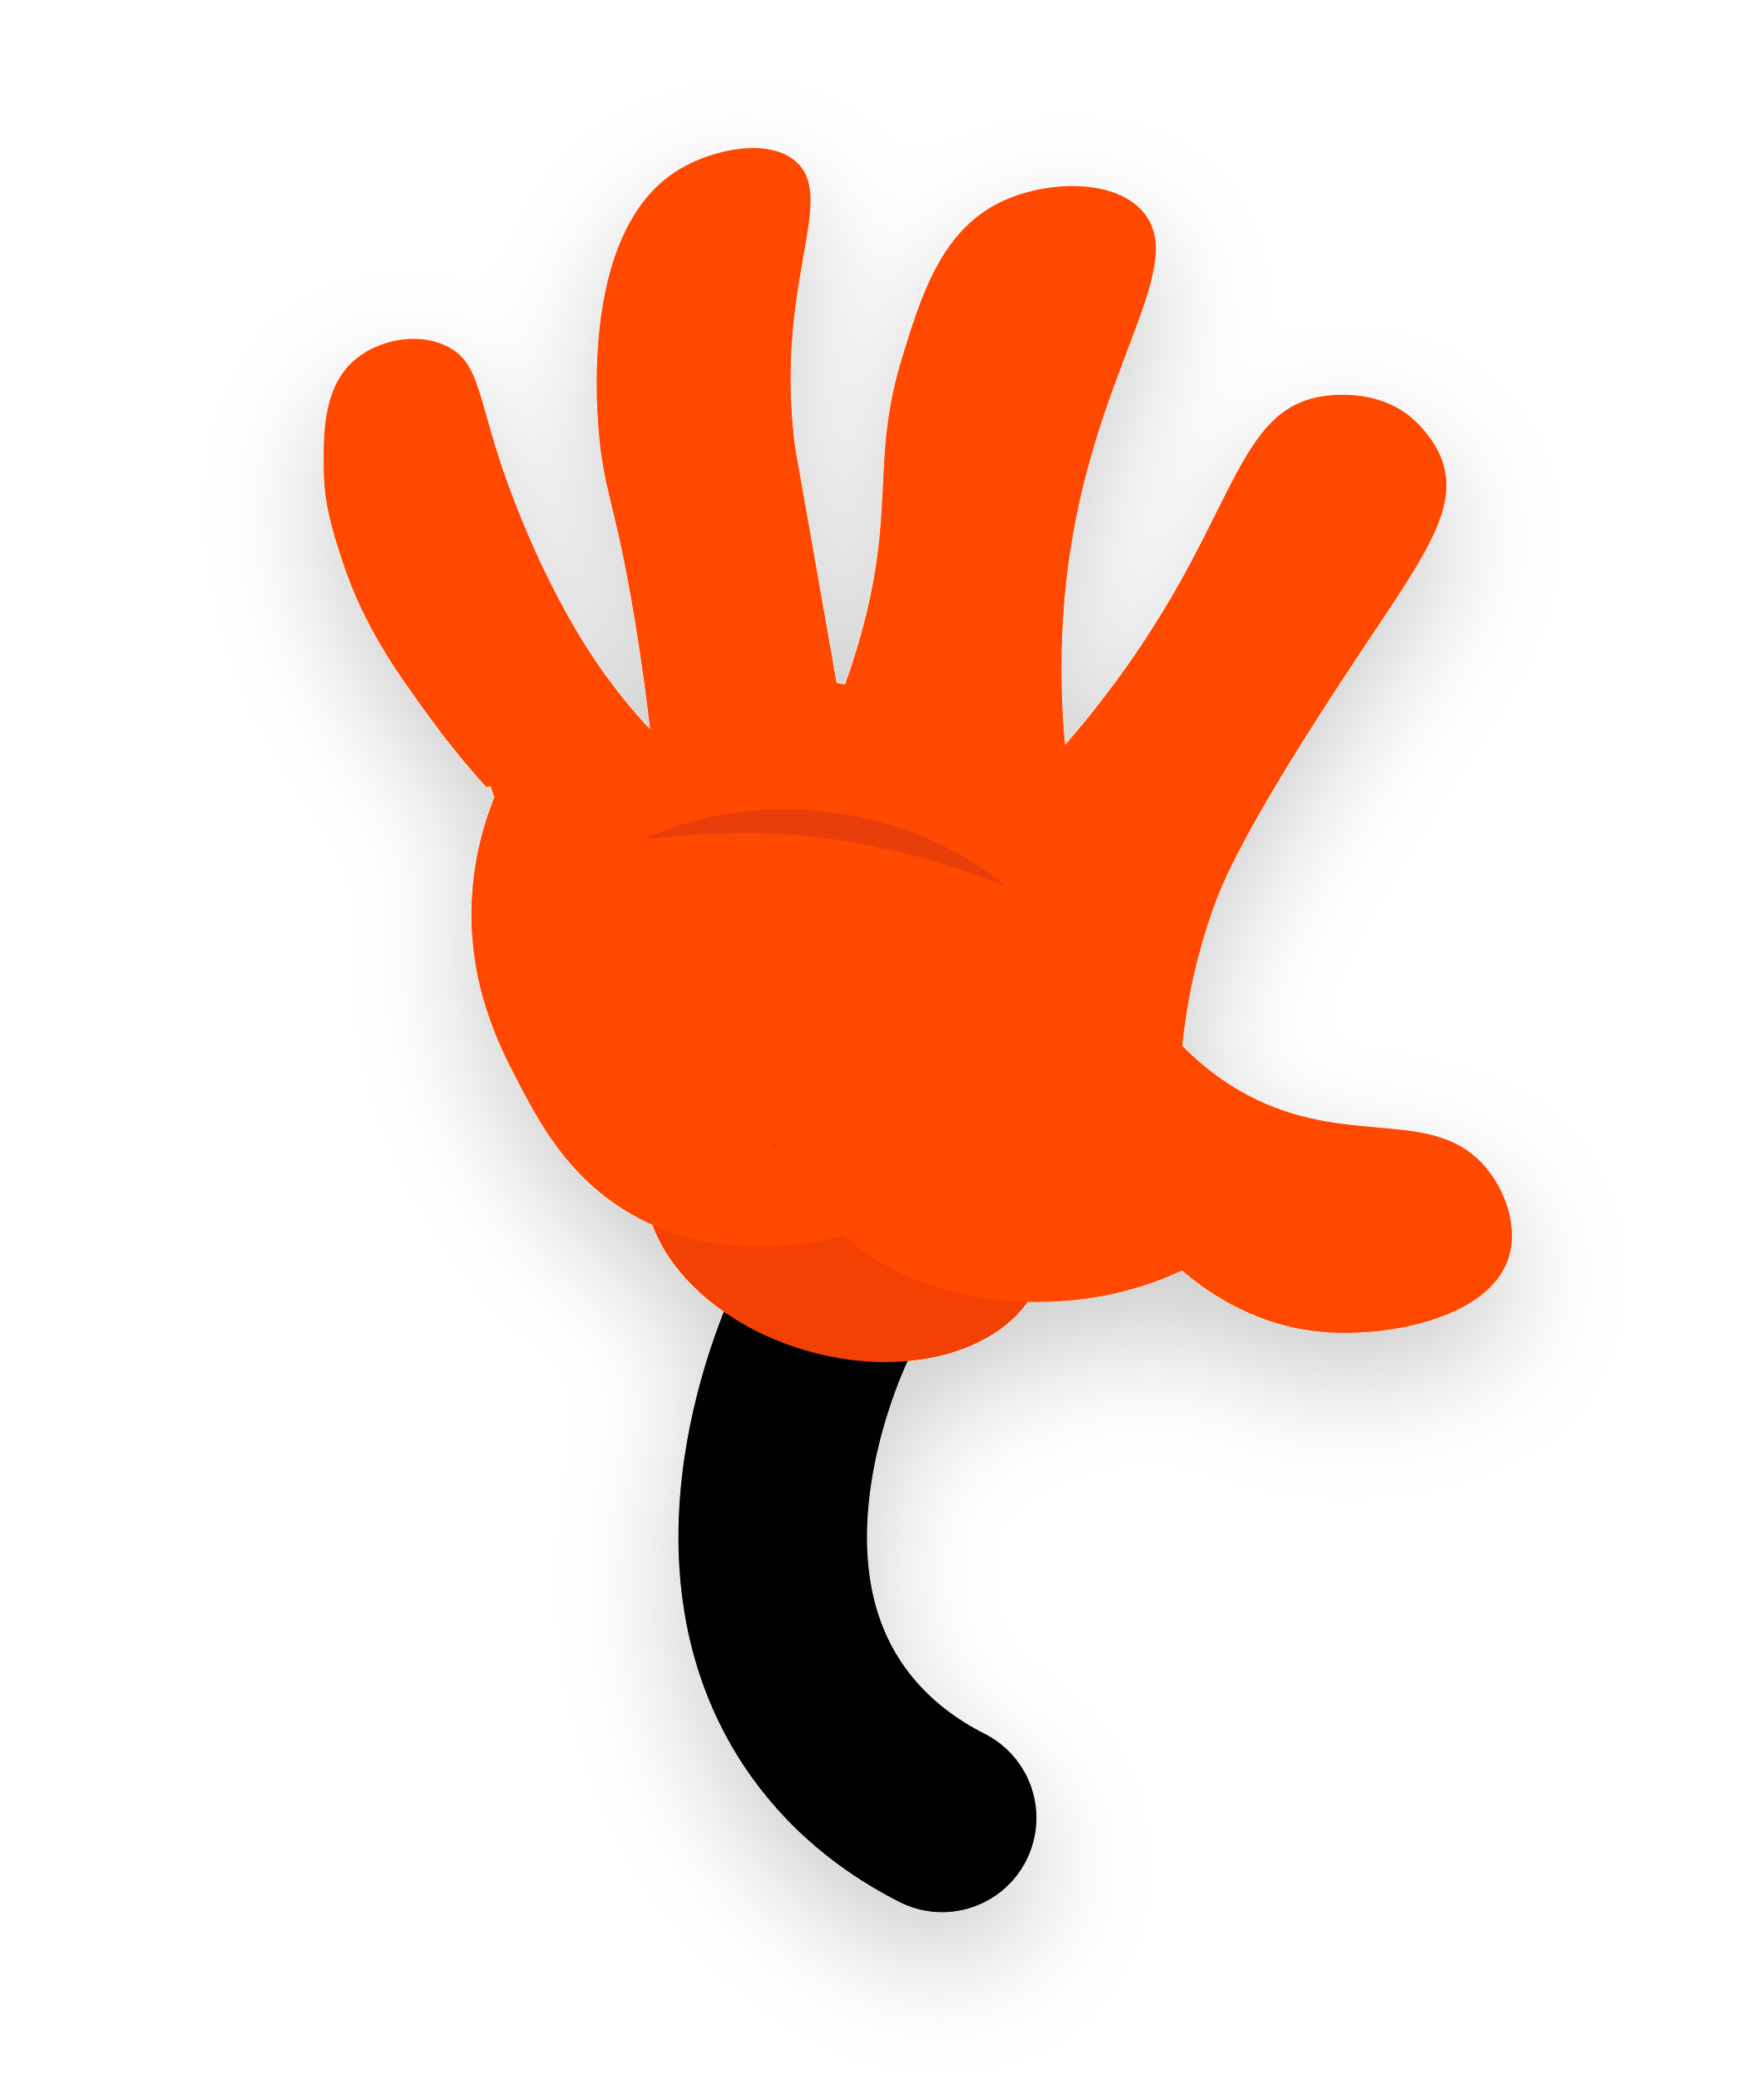
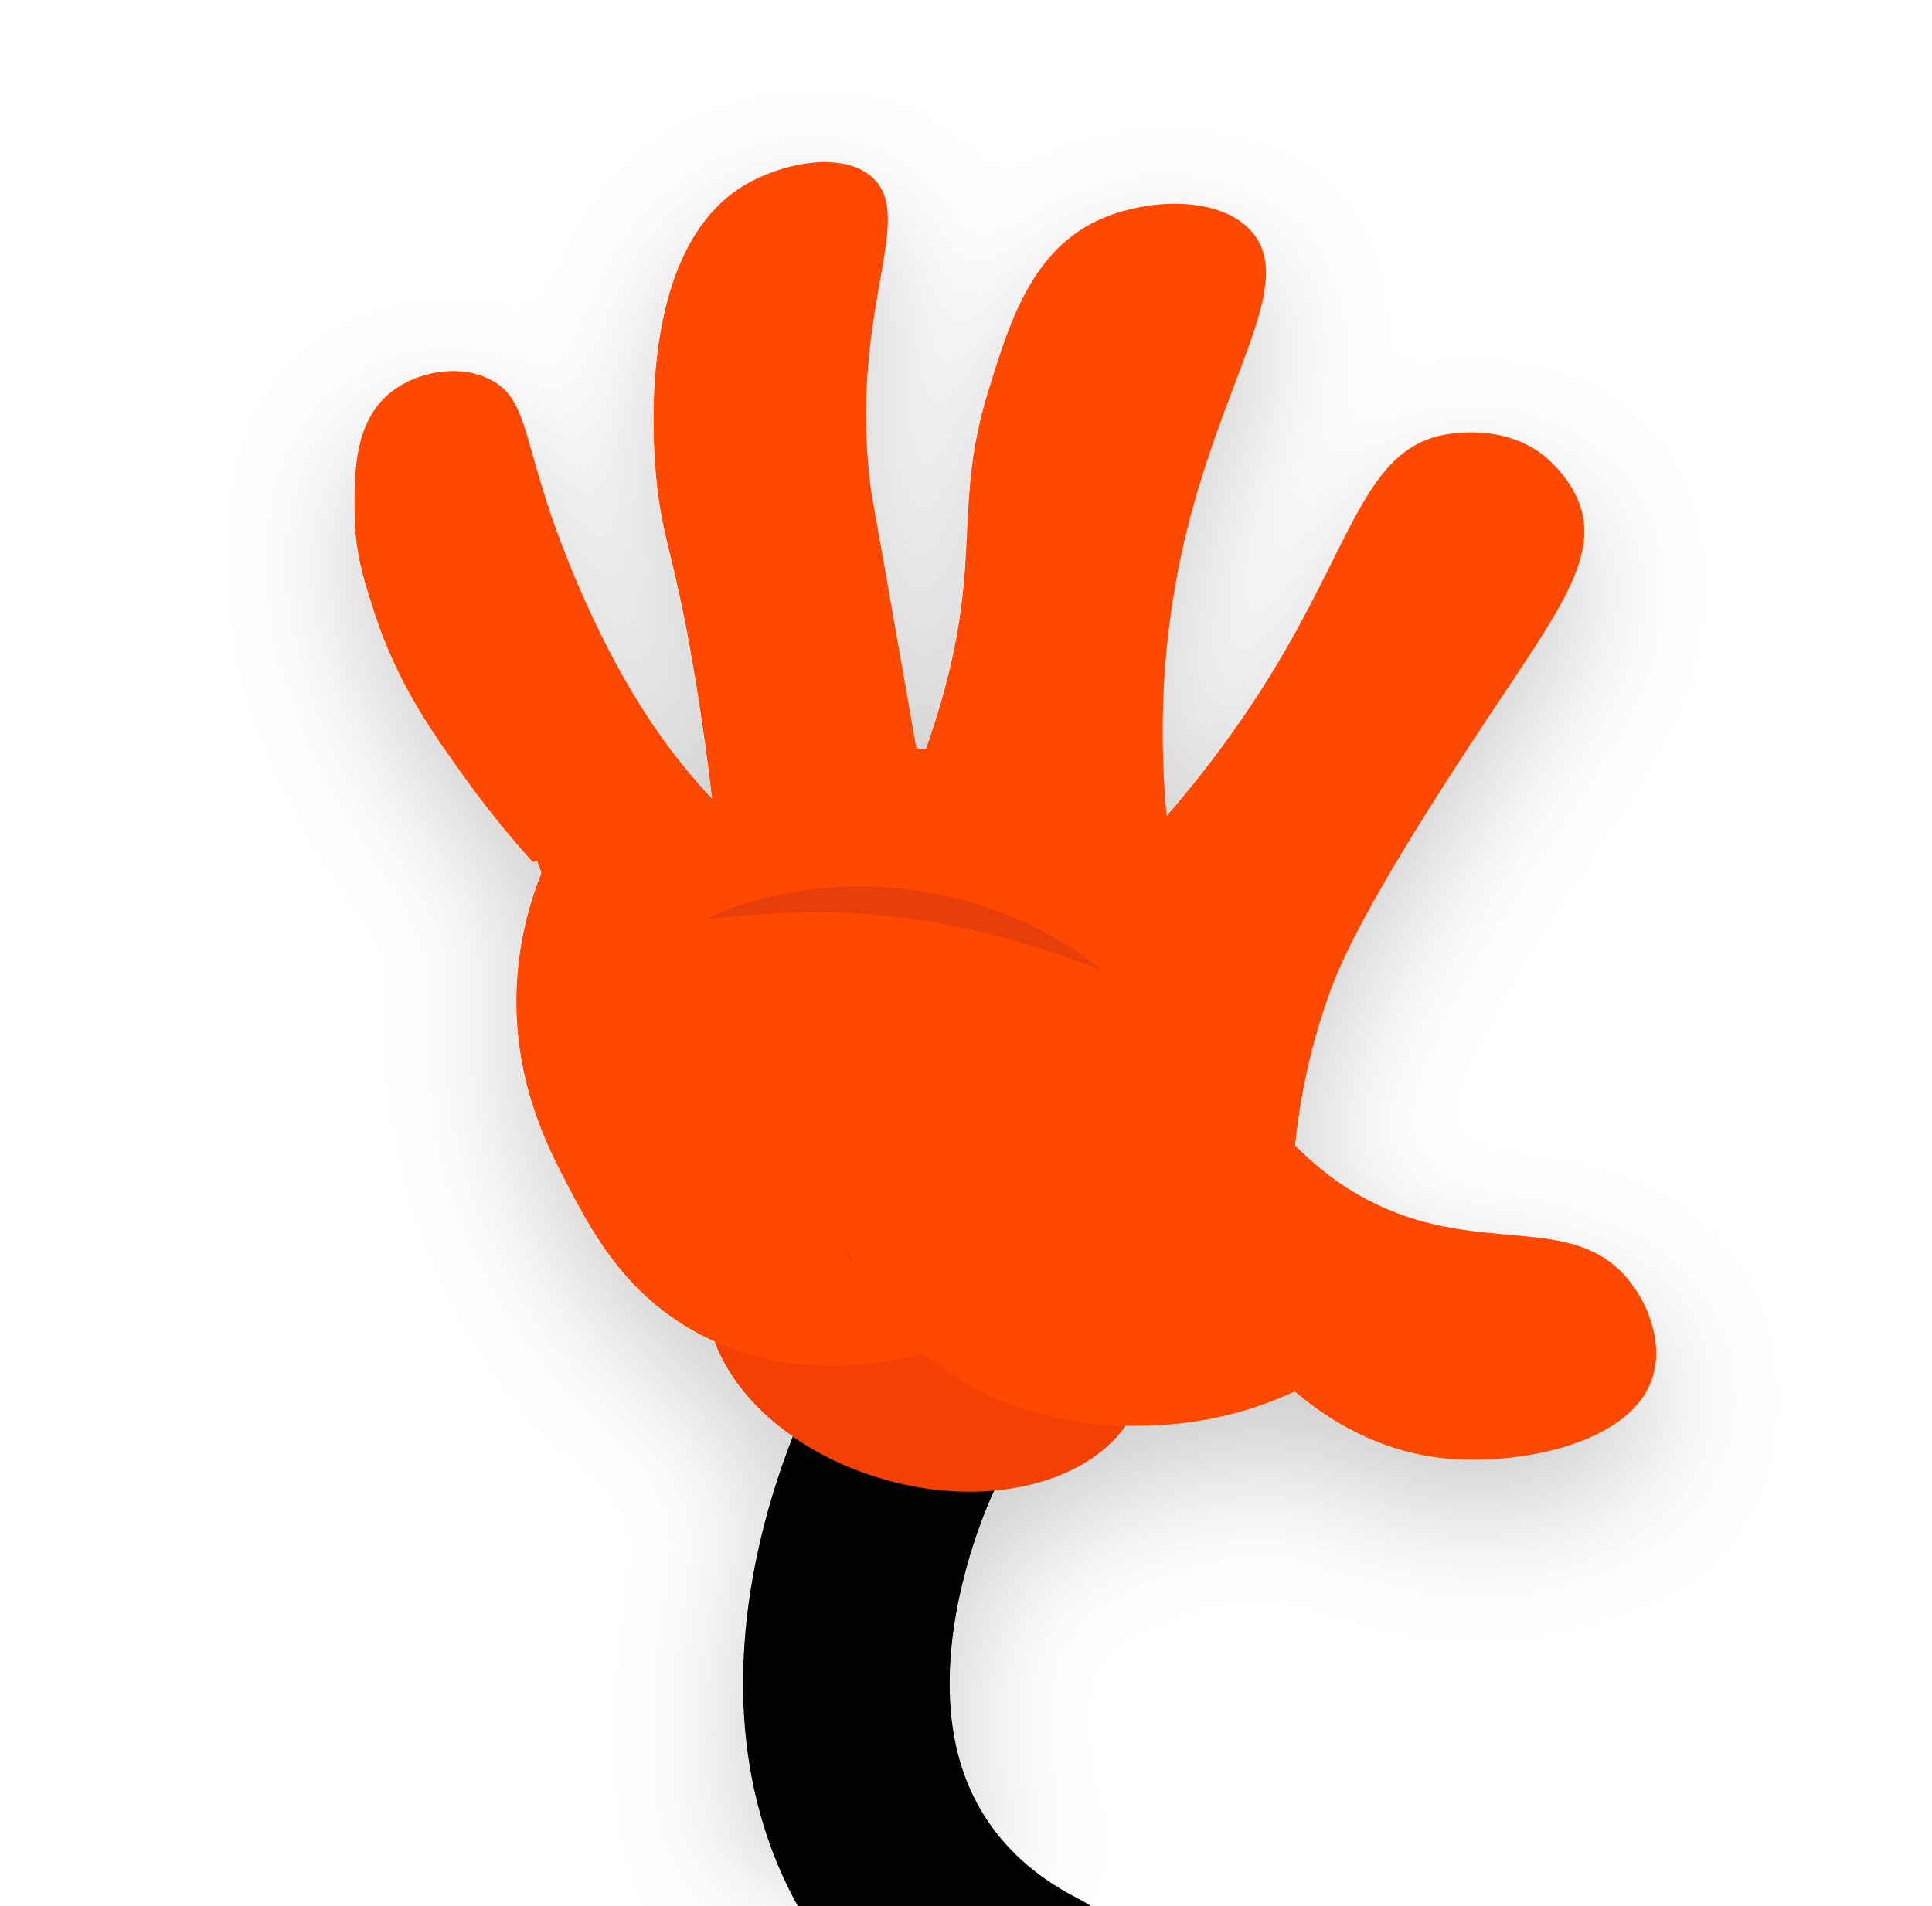
- <svg xmlns="http://www.w3.org/2000/svg" width="302" height="356" viewBox="0 0 302 356" fill="none">
+ <svg xmlns="http://www.w3.org/2000/svg" width="302" height="298" viewBox="0 0 302 298" fill="none">
  <g filter="url(#filter0_d_2780_222)">
    <path d="M141.378 224.999C140.506 226.699 121.1 266.046 141.844 294.952C147.621 303.005 154.962 308.087 161.31 311.294" stroke="#010101" stroke-width="32.307" stroke-linecap="round" stroke-linejoin="round" />
    <path d="M138.137 231.3C156.731 236.648 174.798 230.573 178.492 217.731C182.185 204.889 170.106 190.143 151.513 184.796C132.919 179.448 114.851 185.523 111.158 198.365C107.464 211.207 119.543 225.952 138.137 231.3Z" fill="#F24103" />
    <path d="M254.373 199.875C245.696 189.633 231.76 196.254 215.143 188.286C211.482 186.53 207.03 183.748 202.445 179.071C203.035 173.259 204.404 164.757 207.899 155.123C209.309 151.228 213.064 141.647 232.491 112.387C243.365 96.011 249.936 87.344 246.938 78.89C245.238 74.096 241.029 70.991 240.858 70.864C234.117 66.001 225.781 67.94 224.874 68.161C214.05 70.838 211.359 83.576 200.961 101.575C197.016 108.399 191.091 117.5 182.376 127.543C181.324 116.393 181.262 101.891 184.899 85.663C190.759 59.497 202.645 44.835 195.877 36.466C191.019 30.453 179.167 30.925 171.611 34.455C161.18 39.326 157.723 50.591 154.462 61.208C148.975 79.078 153.481 87.199 147.272 109.109C146.405 112.177 145.504 114.898 144.678 117.192C144.202 117.101 143.725 117.016 143.25 116.941C142.001 109.823 140.118 99.15 138.958 92.549C136.17 76.73 136.198 76.955 136.161 76.691C132.454 48.772 143.445 34.127 136.336 27.719C131.655 23.501 122.112 25.553 116.443 28.906C98.317 39.626 102.423 73.911 102.846 77.153C103.948 85.538 105.676 87.934 108.721 106.405C109.973 114.015 110.784 120.391 111.294 124.843C111.289 124.841 111.277 124.848 111.272 124.847C108.751 122.15 105.483 118.328 102.165 113.456C92.072 98.635 86.308 81.091 85.516 78.643C81.77 67.019 81.734 62.123 76.881 59.475C72.118 56.874 65.494 57.955 61.292 61.175C55.317 65.755 55.373 73.911 55.416 80.201C55.456 86.251 56.824 90.583 58.561 95.931C62.206 107.153 67.847 114.924 72.905 121.968C76.617 127.128 80.203 131.41 83.281 134.815L83.969 134.635C84.171 135.247 84.389 135.874 84.624 136.516C82.933 140.739 81.001 147.06 80.739 154.861C80.283 168.754 85.416 178.955 88.302 184.52C92.207 192.05 97.142 201.558 107.947 207.838C123.422 216.827 139.964 212.803 144.385 211.575C161.121 226.003 182.838 222.842 186.662 222.286C193.218 221.335 198.558 219.358 202.386 217.581C207.596 222.029 215.631 227.089 226.155 228.066C237.446 229.114 255.168 225.792 258.364 215.218C259.921 210.077 257.821 203.956 254.372 199.88L254.373 199.875ZM133.483 197.624L131.636 195.266C131.988 195.517 132.341 195.764 132.693 196.015C132.941 196.542 133.204 197.083 133.483 197.624Z" fill="#FF4900" />
    <path d="M172.259 151.723C157.484 145.932 142.104 142.388 126.242 142.664C120.927 142.698 115.671 143.142 110.336 143.663C130.003 134.586 155.566 137.938 172.261 151.718L172.259 151.723Z" fill="#E83E0A" />
  </g>
  <defs>
    <filter id="filter0_d_2780_222" x="35.409" y="13.349" width="243.478" height="342.102" filterUnits="userSpaceOnUse" color-interpolation-filters="sRGB">
      <feFlood flood-opacity="0" result="BackgroundImageFix" />
      <feColorMatrix in="SourceAlpha" type="matrix" values="0 0 0 0 0 0 0 0 0 0 0 0 0 0 0 0 0 0 127 0" result="hardAlpha" />
      <feOffset dy="8" />
      <feGaussianBlur stdDeviation="10" />
      <feComposite in2="hardAlpha" operator="out" />
      <feColorMatrix type="matrix" values="0 0 0 0 0 0 0 0 0 0 0 0 0 0 0 0 0 0 0.2 0" />
      <feBlend mode="normal" in2="BackgroundImageFix" result="effect1_dropShadow_2780_222" />
      <feBlend mode="normal" in="SourceGraphic" in2="effect1_dropShadow_2780_222" result="shape" />
    </filter>
  </defs>
</svg>
